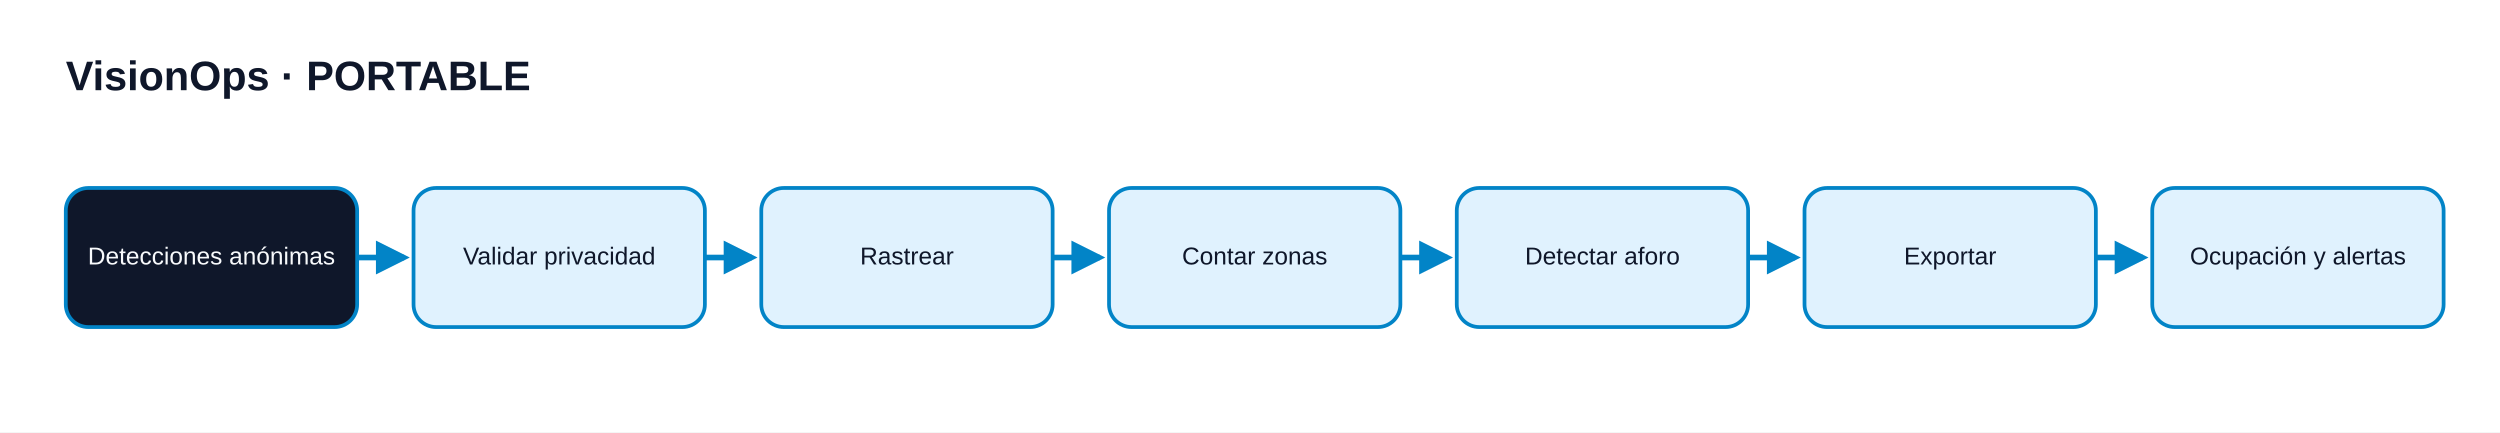
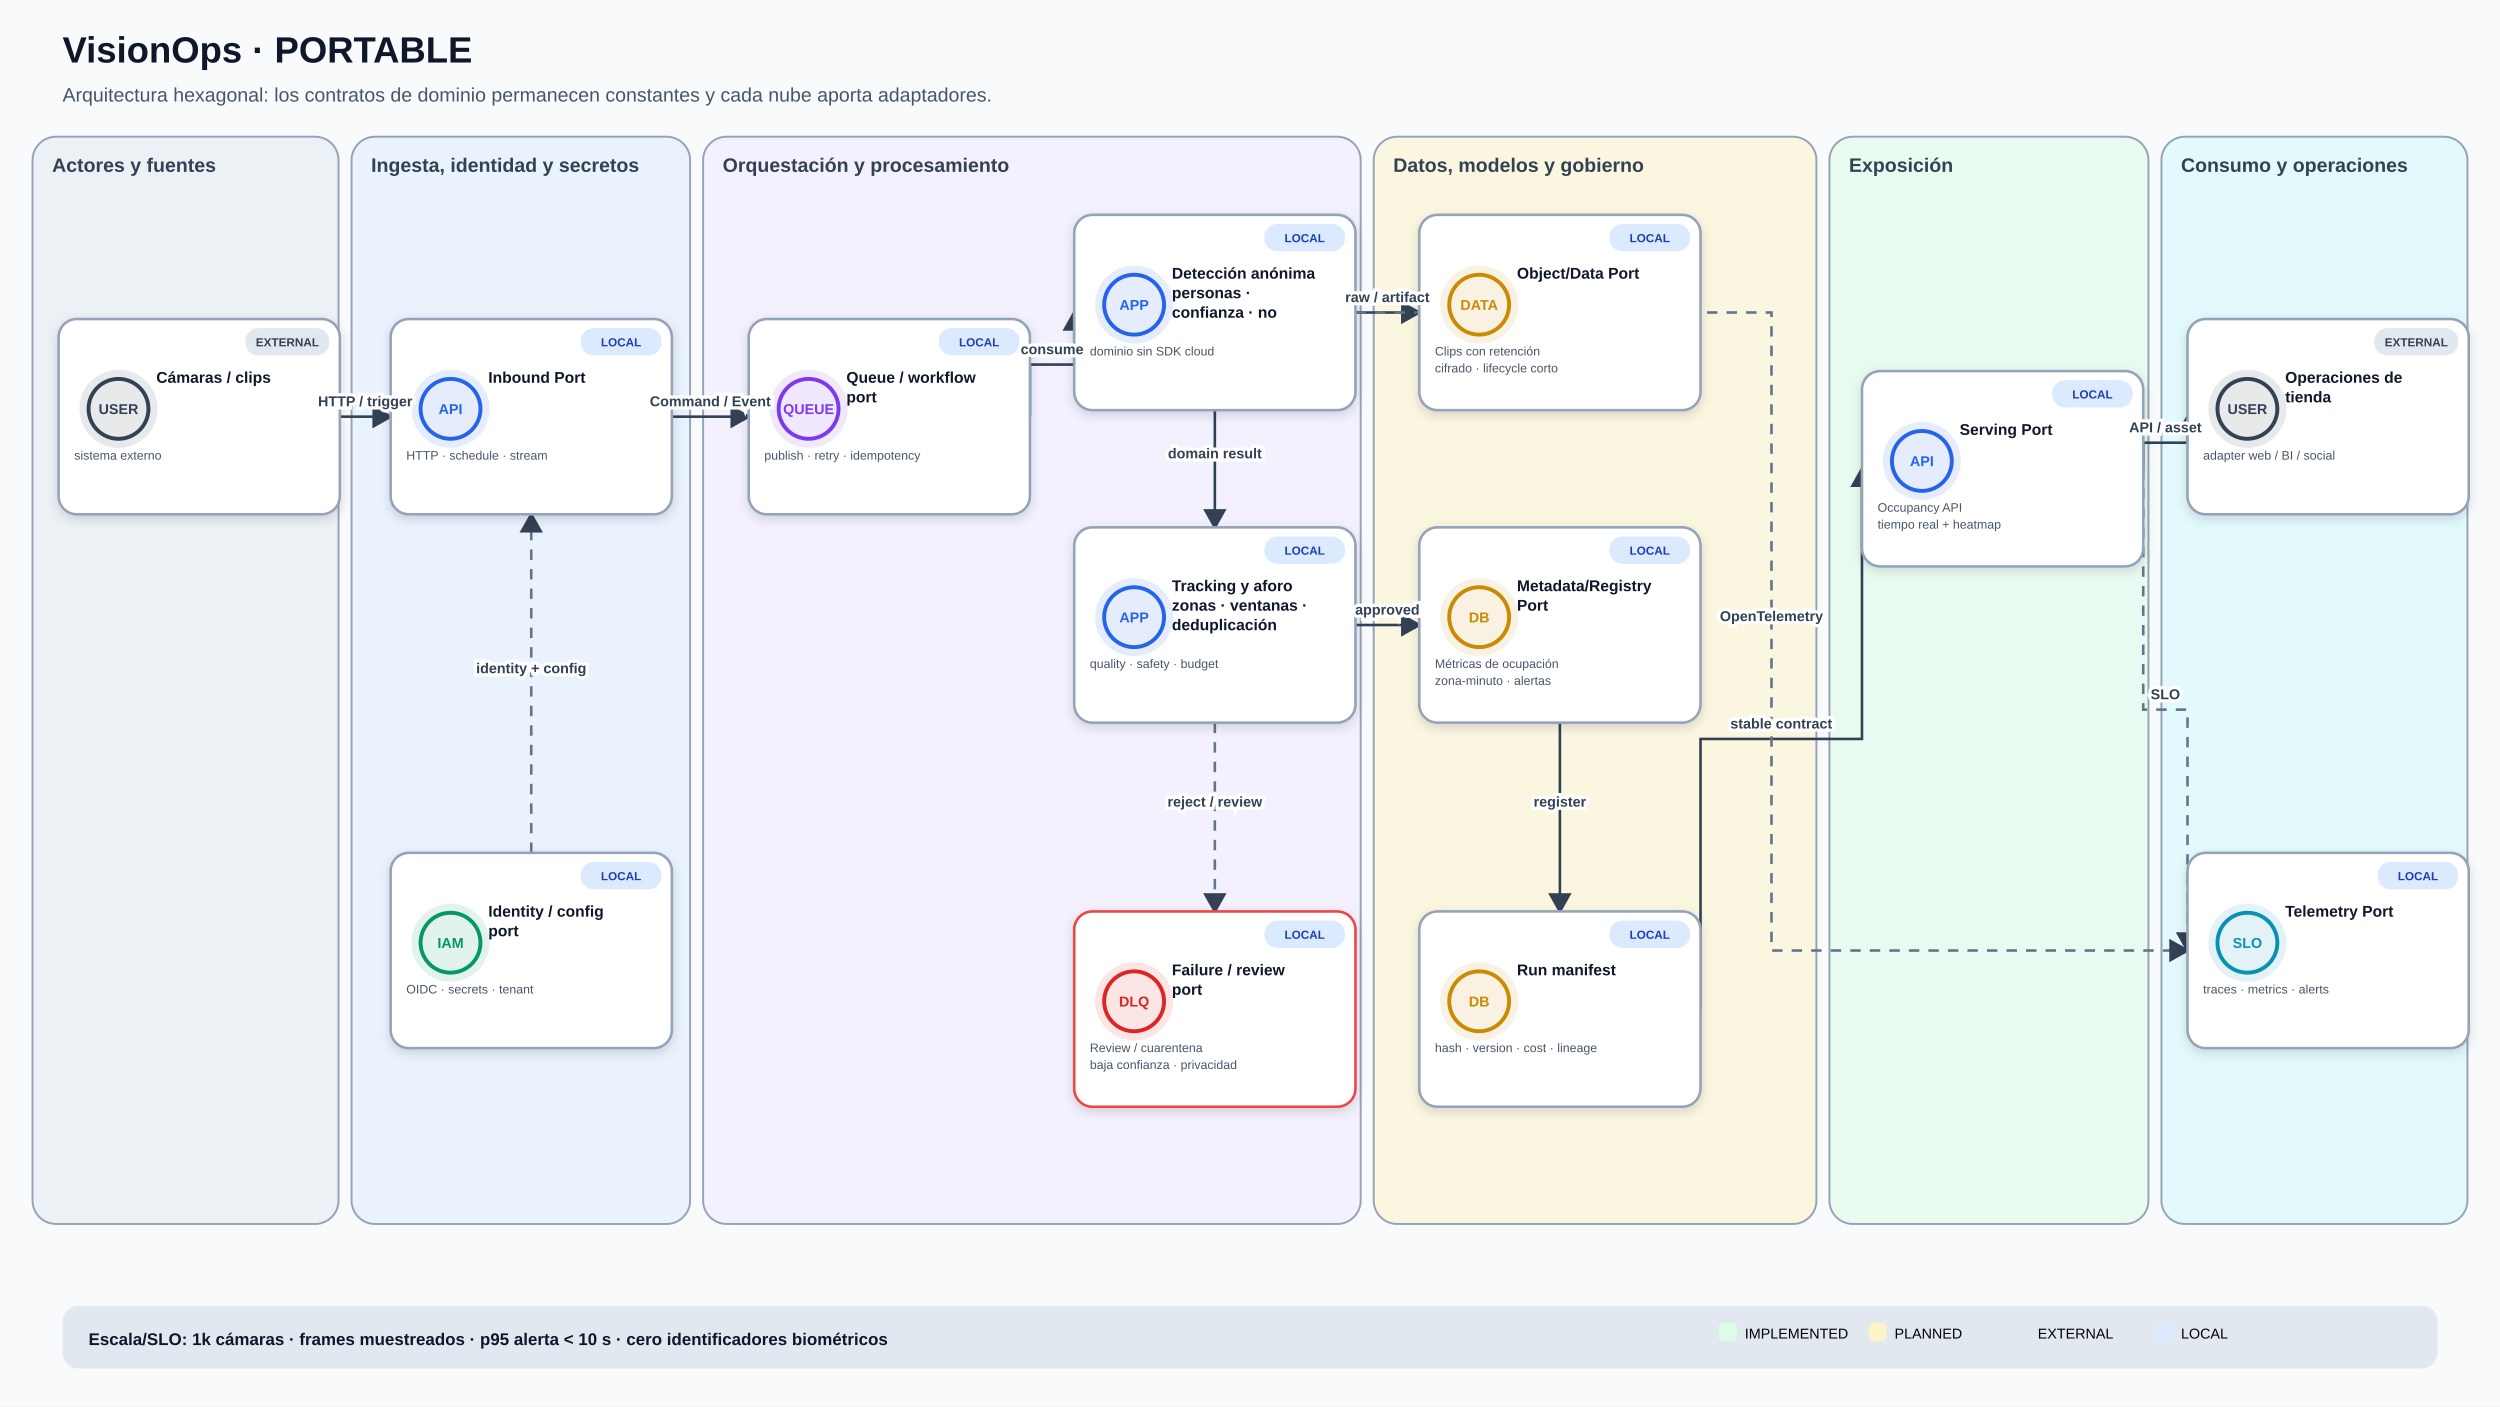
- <svg xmlns="http://www.w3.org/2000/svg" width="1330" height="230" viewBox="0 0 1330 230" role="img" aria-labelledby="title desc">
+ <svg xmlns="http://www.w3.org/2000/svg" width="1920" height="1080" viewBox="0 0 1920 1080" role="img" aria-labelledby="title desc">
  <defs>
-     <marker id="arrow" markerWidth="8" markerHeight="8" refX="5" refY="3" orient="auto">
-       <path d="M0,0 L0,6 L6,3 z" fill="#0284c7" />
+     <filter id="shadow" x="-20%" y="-20%" width="140%" height="140%">
+       <feDropShadow dx="0" dy="3" stdDeviation="4" flood-color="#0f172a" flood-opacity="0.14" />
+     </filter>
+     <marker id="arrow" markerWidth="9" markerHeight="9" refX="7" refY="4.5" orient="auto">
+       <path d="M0,0 L0,9 L8,4.5 z" fill="#334155" />
    </marker>
  </defs>
-   <rect width="100%" height="100%" fill="#ffffff" />
-   <text x="35" y="48" fill="#0f172a" font-family="Arial, sans-serif" font-size="22" font-weight="700">VisionOps · PORTABLE</text>
+   <rect width="100%" height="100%" fill="#f8fafc" />
+   <text x="48" y="48" font-family="Arial, sans-serif" font-size="28" font-weight="700" fill="#0f172a">VisionOps · PORTABLE</text>
+   <text x="48" y="78" font-family="Arial, sans-serif" font-size="15" fill="#475569">Arquitectura hexagonal: los contratos de dominio permanecen constantes y cada nube aporta adaptadores.</text>
  <g font-family="Arial, sans-serif">
-     <path d="M 190 137 L 215 137" stroke="#0284c7" stroke-width="3" marker-end="url(#arrow)" />
-     <path d="M 375 137 L 400 137" stroke="#0284c7" stroke-width="3" marker-end="url(#arrow)" />
-     <path d="M 560 137 L 585 137" stroke="#0284c7" stroke-width="3" marker-end="url(#arrow)" />
-     <path d="M 745 137 L 770 137" stroke="#0284c7" stroke-width="3" marker-end="url(#arrow)" />
-     <path d="M 930 137 L 955 137" stroke="#0284c7" stroke-width="3" marker-end="url(#arrow)" />
-     <path d="M 1115 137 L 1140 137" stroke="#0284c7" stroke-width="3" marker-end="url(#arrow)" />
-     <rect x="35" y="100" width="155" height="74" rx="12" fill="#0f172a" stroke="#0284c7" stroke-width="2" />
-     <text x="112.5" y="137" text-anchor="middle" dominant-baseline="middle" fill="#f8fafc" font-size="13">Detecciones anónimas</text>
-     <rect x="220" y="100" width="155" height="74" rx="12" fill="#e0f2fe" stroke="#0284c7" stroke-width="2" />
-     <text x="297.5" y="137" text-anchor="middle" dominant-baseline="middle" fill="#0f172a" font-size="13">Validar privacidad</text>
-     <rect x="405" y="100" width="155" height="74" rx="12" fill="#e0f2fe" stroke="#0284c7" stroke-width="2" />
-     <text x="482.5" y="137" text-anchor="middle" dominant-baseline="middle" fill="#0f172a" font-size="13">Rastrear</text>
-     <rect x="590" y="100" width="155" height="74" rx="12" fill="#e0f2fe" stroke="#0284c7" stroke-width="2" />
-     <text x="667.5" y="137" text-anchor="middle" dominant-baseline="middle" fill="#0f172a" font-size="13">Contar zonas</text>
-     <rect x="775" y="100" width="155" height="74" rx="12" fill="#e0f2fe" stroke="#0284c7" stroke-width="2" />
-     <text x="852.5" y="137" text-anchor="middle" dominant-baseline="middle" fill="#0f172a" font-size="13">Detectar aforo</text>
-     <rect x="960" y="100" width="155" height="74" rx="12" fill="#e0f2fe" stroke="#0284c7" stroke-width="2" />
-     <text x="1037.5" y="137" text-anchor="middle" dominant-baseline="middle" fill="#0f172a" font-size="13">Exportar</text>
-     <rect x="1145" y="100" width="155" height="74" rx="12" fill="#e0f2fe" stroke="#0284c7" stroke-width="2" />
-     <text x="1222.5" y="137" text-anchor="middle" dominant-baseline="middle" fill="#0f172a" font-size="13">Ocupación y alertas</text>
+     <rect x="25" y="105" width="235" height="835" rx="18" fill="#e2e8f0" fill-opacity="0.52" stroke="#94a3b8" stroke-width="1.5" />
+     <text x="40.0" y="132.0" font-size="15" font-weight="700" fill="#334155">Actores y fuentes</text>
+     <rect x="270" y="105" width="260" height="835" rx="18" fill="#dbeafe" fill-opacity="0.52" stroke="#94a3b8" stroke-width="1.5" />
+     <text x="285.0" y="132.0" font-size="15" font-weight="700" fill="#334155">Ingesta, identidad y secretos</text>
+     <rect x="540" y="105" width="505" height="835" rx="18" fill="#ede9fe" fill-opacity="0.52" stroke="#94a3b8" stroke-width="1.5" />
+     <text x="555.0" y="132.0" font-size="15" font-weight="700" fill="#334155">Orquestación y procesamiento</text>
+     <rect x="1055" y="105" width="340" height="835" rx="18" fill="#fef3c7" fill-opacity="0.52" stroke="#94a3b8" stroke-width="1.5" />
+     <text x="1070.0" y="132.0" font-size="15" font-weight="700" fill="#334155">Datos, modelos y gobierno</text>
+     <rect x="1405" y="105" width="245" height="835" rx="18" fill="#dcfce7" fill-opacity="0.52" stroke="#94a3b8" stroke-width="1.5" />
+     <text x="1420.0" y="132.0" font-size="15" font-weight="700" fill="#334155">Exposición</text>
+     <rect x="1660" y="105" width="235" height="835" rx="18" fill="#cffafe" fill-opacity="0.52" stroke="#94a3b8" stroke-width="1.5" />
+     <text x="1675.0" y="132.0" font-size="15" font-weight="700" fill="#334155">Consumo y operaciones</text>
+     <path d="M 261.0 320.0 H 280.5 V 320.0 H 300.0" fill="none" stroke="#334155" stroke-width="2" marker-end="url(#arrow)" />
+     <path d="M 516.0 320.0 H 545.5 V 320.0 H 575.0" fill="none" stroke="#334155" stroke-width="2" marker-end="url(#arrow)" />
+     <path d="M 791.0 320.0 V 280.0 H 825.0 V 240.0" fill="none" stroke="#334155" stroke-width="2" marker-end="url(#arrow)" />
+     <path d="M 933.0 315.0 V 360.0 H 933.0 V 405.0" fill="none" stroke="#334155" stroke-width="2" marker-end="url(#arrow)" />
+     <path d="M 1041.0 240.0 H 1065.5 V 240.0 H 1090.0" fill="none" stroke="#334155" stroke-width="2" marker-end="url(#arrow)" />
+     <path d="M 1041.0 480.0 H 1065.5 V 480.0 H 1090.0" fill="none" stroke="#334155" stroke-width="2" marker-end="url(#arrow)" />
+     <path d="M 1198.0 555.0 V 627.5 H 1198.0 V 700.0" fill="none" stroke="#334155" stroke-width="2" marker-end="url(#arrow)" />
+     <path d="M 1306.0 775.0 V 567.5 H 1430.0 V 360.0" fill="none" stroke="#334155" stroke-width="2" marker-end="url(#arrow)" />
+     <path d="M 1646.0 360.0 V 340.0 H 1680.0 V 320.0" fill="none" stroke="#334155" stroke-width="2" marker-end="url(#arrow)" />
+     <path d="M 933.0 555.0 V 627.5 H 933.0 V 700.0" fill="none" stroke="#64748b" stroke-width="2" stroke-dasharray="8 7" marker-end="url(#arrow)" />
+     <path d="M 408.0 655.0 V 525.0 H 408.0 V 395.0" fill="none" stroke="#64748b" stroke-width="2" stroke-dasharray="8 7" marker-end="url(#arrow)" />
+     <path d="M 1041.0 240.0 H 1360.5 V 730.0 H 1680.0" fill="none" stroke="#64748b" stroke-width="2" stroke-dasharray="8 7" marker-end="url(#arrow)" />
+     <path d="M 1646.0 360.0 V 545.0 H 1680.0 V 730.0" fill="none" stroke="#64748b" stroke-width="2" stroke-dasharray="8 7" marker-end="url(#arrow)" />
+     <g id="node-actor">
+       <rect x="45.0" y="245.0" width="216" height="150" rx="14" fill="#ffffff" stroke="#94a3b8" stroke-width="2" filter="url(#shadow)" />
+       <rect x="188.4" y="252.0" width="64.6" height="21" rx="10" fill="#e2e8f0" />
+       <text x="220.7" y="266.0" text-anchor="middle" font-size="9" font-weight="700" fill="#334155">EXTERNAL</text>
+       <circle cx="91.0" cy="314.0" r="30" fill="#334155" opacity="0.12" />
+       <circle cx="91.0" cy="314.0" r="23" fill="none" stroke="#334155" stroke-width="3" />
+       <text x="91.0" y="318.0" text-anchor="middle" font-size="11" font-weight="700" fill="#334155">USER</text>
+       <text x="120.0" y="294.0" font-size="12" font-weight="700" fill="#0f172a">Cámaras / clips</text>
+       <text x="57.0" y="353.0" font-size="9.5" fill="#475569">sistema externo</text>
+     </g>
+     <g id="node-in_port">
+       <rect x="300.0" y="245.0" width="216" height="150" rx="14" fill="#ffffff" stroke="#94a3b8" stroke-width="2" filter="url(#shadow)" />
+       <rect x="446.0" y="252.0" width="62" height="21" rx="10" fill="#dbeafe" />
+       <text x="477.0" y="266.0" text-anchor="middle" font-size="9" font-weight="700" fill="#1e40af">LOCAL</text>
+       <circle cx="346.0" cy="314.0" r="30" fill="#2563eb" opacity="0.12" />
+       <circle cx="346.0" cy="314.0" r="23" fill="none" stroke="#2563eb" stroke-width="3" />
+       <text x="346.0" y="318.0" text-anchor="middle" font-size="11" font-weight="700" fill="#2563eb">API</text>
+       <text x="375.0" y="294.0" font-size="12" font-weight="700" fill="#0f172a">Inbound Port</text>
+       <text x="312.0" y="353.0" font-size="9.5" fill="#475569">HTTP · schedule · stream</text>
+     </g>
+     <g id="node-identity">
+       <rect x="300.0" y="655.0" width="216" height="150" rx="14" fill="#ffffff" stroke="#94a3b8" stroke-width="2" filter="url(#shadow)" />
+       <rect x="446.0" y="662.0" width="62" height="21" rx="10" fill="#dbeafe" />
+       <text x="477.0" y="676.0" text-anchor="middle" font-size="9" font-weight="700" fill="#1e40af">LOCAL</text>
+       <circle cx="346.0" cy="724.0" r="30" fill="#059669" opacity="0.12" />
+       <circle cx="346.0" cy="724.0" r="23" fill="none" stroke="#059669" stroke-width="3" />
+       <text x="346.0" y="728.0" text-anchor="middle" font-size="11" font-weight="700" fill="#059669">IAM</text>
+       <text x="375.0" y="704.0" font-size="12" font-weight="700" fill="#0f172a">Identity / config</text>
+       <text x="375.0" y="719.0" font-size="12" font-weight="700" fill="#0f172a">port</text>
+       <text x="312.0" y="763.0" font-size="9.5" fill="#475569">OIDC · secrets · tenant</text>
+     </g>
+     <g id="node-queue_port">
+       <rect x="575.0" y="245.0" width="216" height="150" rx="14" fill="#ffffff" stroke="#94a3b8" stroke-width="2" filter="url(#shadow)" />
+       <rect x="721.0" y="252.0" width="62" height="21" rx="10" fill="#dbeafe" />
+       <text x="752.0" y="266.0" text-anchor="middle" font-size="9" font-weight="700" fill="#1e40af">LOCAL</text>
+       <circle cx="621.0" cy="314.0" r="30" fill="#7c3aed" opacity="0.12" />
+       <circle cx="621.0" cy="314.0" r="23" fill="none" stroke="#7c3aed" stroke-width="3" />
+       <text x="621.0" y="318.0" text-anchor="middle" font-size="11" font-weight="700" fill="#7c3aed">QUEUE</text>
+       <text x="650.0" y="294.0" font-size="12" font-weight="700" fill="#0f172a">Queue / workflow</text>
+       <text x="650.0" y="309.0" font-size="12" font-weight="700" fill="#0f172a">port</text>
+       <text x="587.0" y="353.0" font-size="9.5" fill="#475569">publish · retry · idempotency</text>
+     </g>
+     <g id="node-usecase">
+       <rect x="825.0" y="165.0" width="216" height="150" rx="14" fill="#ffffff" stroke="#94a3b8" stroke-width="2" filter="url(#shadow)" />
+       <rect x="971.0" y="172.0" width="62" height="21" rx="10" fill="#dbeafe" />
+       <text x="1002.0" y="186.0" text-anchor="middle" font-size="9" font-weight="700" fill="#1e40af">LOCAL</text>
+       <circle cx="871.0" cy="234.0" r="30" fill="#2563eb" opacity="0.12" />
+       <circle cx="871.0" cy="234.0" r="23" fill="none" stroke="#2563eb" stroke-width="3" />
+       <text x="871.0" y="238.0" text-anchor="middle" font-size="11" font-weight="700" fill="#2563eb">APP</text>
+       <text x="900.0" y="214.0" font-size="12" font-weight="700" fill="#0f172a">Detección anónima</text>
+       <text x="900.0" y="229.0" font-size="12" font-weight="700" fill="#0f172a">personas ·</text>
+       <text x="900.0" y="244.0" font-size="12" font-weight="700" fill="#0f172a">confianza · no</text>
+       <text x="837.0" y="273.0" font-size="9.5" fill="#475569">dominio sin SDK cloud</text>
+     </g>
+     <g id="node-policy">
+       <rect x="825.0" y="405.0" width="216" height="150" rx="14" fill="#ffffff" stroke="#94a3b8" stroke-width="2" filter="url(#shadow)" />
+       <rect x="971.0" y="412.0" width="62" height="21" rx="10" fill="#dbeafe" />
+       <text x="1002.0" y="426.0" text-anchor="middle" font-size="9" font-weight="700" fill="#1e40af">LOCAL</text>
+       <circle cx="871.0" cy="474.0" r="30" fill="#2563eb" opacity="0.12" />
+       <circle cx="871.0" cy="474.0" r="23" fill="none" stroke="#2563eb" stroke-width="3" />
+       <text x="871.0" y="478.0" text-anchor="middle" font-size="11" font-weight="700" fill="#2563eb">APP</text>
+       <text x="900.0" y="454.0" font-size="12" font-weight="700" fill="#0f172a">Tracking y aforo</text>
+       <text x="900.0" y="469.0" font-size="12" font-weight="700" fill="#0f172a">zonas · ventanas ·</text>
+       <text x="900.0" y="484.0" font-size="12" font-weight="700" fill="#0f172a">deduplicación</text>
+       <text x="837.0" y="513.0" font-size="9.5" fill="#475569">quality · safety · budget</text>
+     </g>
+     <g id="node-failure_port">
+       <rect x="825.0" y="700.0" width="216" height="150" rx="14" fill="#ffffff" stroke="#ef4444" stroke-width="2" filter="url(#shadow)" />
+       <rect x="971.0" y="707.0" width="62" height="21" rx="10" fill="#dbeafe" />
+       <text x="1002.0" y="721.0" text-anchor="middle" font-size="9" font-weight="700" fill="#1e40af">LOCAL</text>
+       <circle cx="871.0" cy="769.0" r="30" fill="#dc2626" opacity="0.12" />
+       <circle cx="871.0" cy="769.0" r="23" fill="none" stroke="#dc2626" stroke-width="3" />
+       <text x="871.0" y="773.0" text-anchor="middle" font-size="11" font-weight="700" fill="#dc2626">DLQ</text>
+       <text x="900.0" y="749.0" font-size="12" font-weight="700" fill="#0f172a">Failure / review</text>
+       <text x="900.0" y="764.0" font-size="12" font-weight="700" fill="#0f172a">port</text>
+       <text x="837.0" y="808.0" font-size="9.5" fill="#475569">Review / cuarentena</text>
+       <text x="837.0" y="821.0" font-size="9.5" fill="#475569">baja confianza · privacidad</text>
+     </g>
+     <g id="node-object_port">
+       <rect x="1090.0" y="165.0" width="216" height="150" rx="14" fill="#ffffff" stroke="#94a3b8" stroke-width="2" filter="url(#shadow)" />
+       <rect x="1236.0" y="172.0" width="62" height="21" rx="10" fill="#dbeafe" />
+       <text x="1267.0" y="186.0" text-anchor="middle" font-size="9" font-weight="700" fill="#1e40af">LOCAL</text>
+       <circle cx="1136.0" cy="234.0" r="30" fill="#ca8a04" opacity="0.12" />
+       <circle cx="1136.0" cy="234.0" r="23" fill="none" stroke="#ca8a04" stroke-width="3" />
+       <text x="1136.0" y="238.0" text-anchor="middle" font-size="11" font-weight="700" fill="#ca8a04">DATA</text>
+       <text x="1165.0" y="214.0" font-size="12" font-weight="700" fill="#0f172a">Object/Data Port</text>
+       <text x="1102.0" y="273.0" font-size="9.5" fill="#475569">Clips con retención</text>
+       <text x="1102.0" y="286.0" font-size="9.5" fill="#475569">cifrado · lifecycle corto</text>
+     </g>
+     <g id="node-metadata_port">
+       <rect x="1090.0" y="405.0" width="216" height="150" rx="14" fill="#ffffff" stroke="#94a3b8" stroke-width="2" filter="url(#shadow)" />
+       <rect x="1236.0" y="412.0" width="62" height="21" rx="10" fill="#dbeafe" />
+       <text x="1267.0" y="426.0" text-anchor="middle" font-size="9" font-weight="700" fill="#1e40af">LOCAL</text>
+       <circle cx="1136.0" cy="474.0" r="30" fill="#ca8a04" opacity="0.12" />
+       <circle cx="1136.0" cy="474.0" r="23" fill="none" stroke="#ca8a04" stroke-width="3" />
+       <text x="1136.0" y="478.0" text-anchor="middle" font-size="11" font-weight="700" fill="#ca8a04">DB</text>
+       <text x="1165.0" y="454.0" font-size="12" font-weight="700" fill="#0f172a">Metadata/Registry</text>
+       <text x="1165.0" y="469.0" font-size="12" font-weight="700" fill="#0f172a">Port</text>
+       <text x="1102.0" y="513.0" font-size="9.5" fill="#475569">Métricas de ocupación</text>
+       <text x="1102.0" y="526.0" font-size="9.5" fill="#475569">zona-minuto · alertas</text>
+     </g>
+     <g id="node-lineage">
+       <rect x="1090.0" y="700.0" width="216" height="150" rx="14" fill="#ffffff" stroke="#94a3b8" stroke-width="2" filter="url(#shadow)" />
+       <rect x="1236.0" y="707.0" width="62" height="21" rx="10" fill="#dbeafe" />
+       <text x="1267.0" y="721.0" text-anchor="middle" font-size="9" font-weight="700" fill="#1e40af">LOCAL</text>
+       <circle cx="1136.0" cy="769.0" r="30" fill="#ca8a04" opacity="0.12" />
+       <circle cx="1136.0" cy="769.0" r="23" fill="none" stroke="#ca8a04" stroke-width="3" />
+       <text x="1136.0" y="773.0" text-anchor="middle" font-size="11" font-weight="700" fill="#ca8a04">DB</text>
+       <text x="1165.0" y="749.0" font-size="12" font-weight="700" fill="#0f172a">Run manifest</text>
+       <text x="1102.0" y="808.0" font-size="9.5" fill="#475569">hash · version · cost · lineage</text>
+     </g>
+     <g id="node-serve_port">
+       <rect x="1430.0" y="285.0" width="216" height="150" rx="14" fill="#ffffff" stroke="#94a3b8" stroke-width="2" filter="url(#shadow)" />
+       <rect x="1576.0" y="292.0" width="62" height="21" rx="10" fill="#dbeafe" />
+       <text x="1607.0" y="306.0" text-anchor="middle" font-size="9" font-weight="700" fill="#1e40af">LOCAL</text>
+       <circle cx="1476.0" cy="354.0" r="30" fill="#2563eb" opacity="0.12" />
+       <circle cx="1476.0" cy="354.0" r="23" fill="none" stroke="#2563eb" stroke-width="3" />
+       <text x="1476.0" y="358.0" text-anchor="middle" font-size="11" font-weight="700" fill="#2563eb">API</text>
+       <text x="1505.0" y="334.0" font-size="12" font-weight="700" fill="#0f172a">Serving Port</text>
+       <text x="1442.0" y="393.0" font-size="9.5" fill="#475569">Occupancy API</text>
+       <text x="1442.0" y="406.0" font-size="9.5" fill="#475569">tiempo real + heatmap</text>
+     </g>
+     <g id="node-consumer">
+       <rect x="1680.0" y="245.0" width="216" height="150" rx="14" fill="#ffffff" stroke="#94a3b8" stroke-width="2" filter="url(#shadow)" />
+       <rect x="1823.4" y="252.0" width="64.6" height="21" rx="10" fill="#e2e8f0" />
+       <text x="1855.7" y="266.0" text-anchor="middle" font-size="9" font-weight="700" fill="#334155">EXTERNAL</text>
+       <circle cx="1726.0" cy="314.0" r="30" fill="#334155" opacity="0.12" />
+       <circle cx="1726.0" cy="314.0" r="23" fill="none" stroke="#334155" stroke-width="3" />
+       <text x="1726.0" y="318.0" text-anchor="middle" font-size="11" font-weight="700" fill="#334155">USER</text>
+       <text x="1755.0" y="294.0" font-size="12" font-weight="700" fill="#0f172a">Operaciones de</text>
+       <text x="1755.0" y="309.0" font-size="12" font-weight="700" fill="#0f172a">tienda</text>
+       <text x="1692.0" y="353.0" font-size="9.5" fill="#475569">adapter web / BI / social</text>
+     </g>
+     <g id="node-telemetry">
+       <rect x="1680.0" y="655.0" width="216" height="150" rx="14" fill="#ffffff" stroke="#94a3b8" stroke-width="2" filter="url(#shadow)" />
+       <rect x="1826.0" y="662.0" width="62" height="21" rx="10" fill="#dbeafe" />
+       <text x="1857.0" y="676.0" text-anchor="middle" font-size="9" font-weight="700" fill="#1e40af">LOCAL</text>
+       <circle cx="1726.0" cy="724.0" r="30" fill="#0891b2" opacity="0.12" />
+       <circle cx="1726.0" cy="724.0" r="23" fill="none" stroke="#0891b2" stroke-width="3" />
+       <text x="1726.0" y="728.0" text-anchor="middle" font-size="11" font-weight="700" fill="#0891b2">SLO</text>
+       <text x="1755.0" y="704.0" font-size="12" font-weight="700" fill="#0f172a">Telemetry Port</text>
+       <text x="1692.0" y="763.0" font-size="9.5" fill="#475569">traces · metrics · alerts</text>
+     </g>
+     <text x="280.5" y="312.0" text-anchor="middle" font-size="11" font-weight="600" fill="#334155" stroke="#ffffff" stroke-width="5" paint-order="stroke">HTTP / trigger</text>
+     <text x="545.5" y="312.0" text-anchor="middle" font-size="11" font-weight="600" fill="#334155" stroke="#ffffff" stroke-width="5" paint-order="stroke">Command / Event</text>
+     <text x="808.0" y="272.0" text-anchor="middle" font-size="11" font-weight="600" fill="#334155" stroke="#ffffff" stroke-width="5" paint-order="stroke">consume</text>
+     <text x="933.0" y="352.0" text-anchor="middle" font-size="11" font-weight="600" fill="#334155" stroke="#ffffff" stroke-width="5" paint-order="stroke">domain result</text>
+     <text x="1065.5" y="232.0" text-anchor="middle" font-size="11" font-weight="600" fill="#334155" stroke="#ffffff" stroke-width="5" paint-order="stroke">raw / artifact</text>
+     <text x="1065.5" y="472.0" text-anchor="middle" font-size="11" font-weight="600" fill="#334155" stroke="#ffffff" stroke-width="5" paint-order="stroke">approved</text>
+     <text x="1198.0" y="619.5" text-anchor="middle" font-size="11" font-weight="600" fill="#334155" stroke="#ffffff" stroke-width="5" paint-order="stroke">register</text>
+     <text x="1368.0" y="559.5" text-anchor="middle" font-size="11" font-weight="600" fill="#334155" stroke="#ffffff" stroke-width="5" paint-order="stroke">stable contract</text>
+     <text x="1663.0" y="332.0" text-anchor="middle" font-size="11" font-weight="600" fill="#334155" stroke="#ffffff" stroke-width="5" paint-order="stroke">API / asset</text>
+     <text x="933.0" y="619.5" text-anchor="middle" font-size="11" font-weight="600" fill="#334155" stroke="#ffffff" stroke-width="5" paint-order="stroke">reject / review</text>
+     <text x="408.0" y="517.0" text-anchor="middle" font-size="11" font-weight="600" fill="#334155" stroke="#ffffff" stroke-width="5" paint-order="stroke">identity + config</text>
+     <text x="1360.5" y="477.0" text-anchor="middle" font-size="11" font-weight="600" fill="#334155" stroke="#ffffff" stroke-width="5" paint-order="stroke">OpenTelemetry</text>
+     <text x="1663.0" y="537.0" text-anchor="middle" font-size="11" font-weight="600" fill="#334155" stroke="#ffffff" stroke-width="5" paint-order="stroke">SLO</text>
+   </g>
+   <rect x="48" y="1003" width="1824" height="48" rx="12" fill="#e2e8f0" />
+   <text x="68" y="1033" font-family="Arial, sans-serif" font-size="13" font-weight="700" fill="#0f172a">Escala/SLO: 1k cámaras · frames muestreados · p95 alerta &lt; 10 s · cero identificadores biométricos</text>
+   <g font-family="Arial, sans-serif" font-size="11">
+     <rect x="1320" y="1016" width="14" height="14" rx="4" fill="#dcfce7" />
+     <text x="1340" y="1028">IMPLEMENTED</text>
+     <rect x="1435" y="1016" width="14" height="14" rx="4" fill="#fef3c7" />
+     <text x="1455" y="1028">PLANNED</text>
+     <rect x="1545" y="1016" width="14" height="14" rx="4" fill="#e2e8f0" />
+     <text x="1565" y="1028">EXTERNAL</text>
+     <rect x="1655" y="1016" width="14" height="14" rx="4" fill="#dbeafe" />
+     <text x="1675" y="1028">LOCAL</text>
  </g>
</svg>
